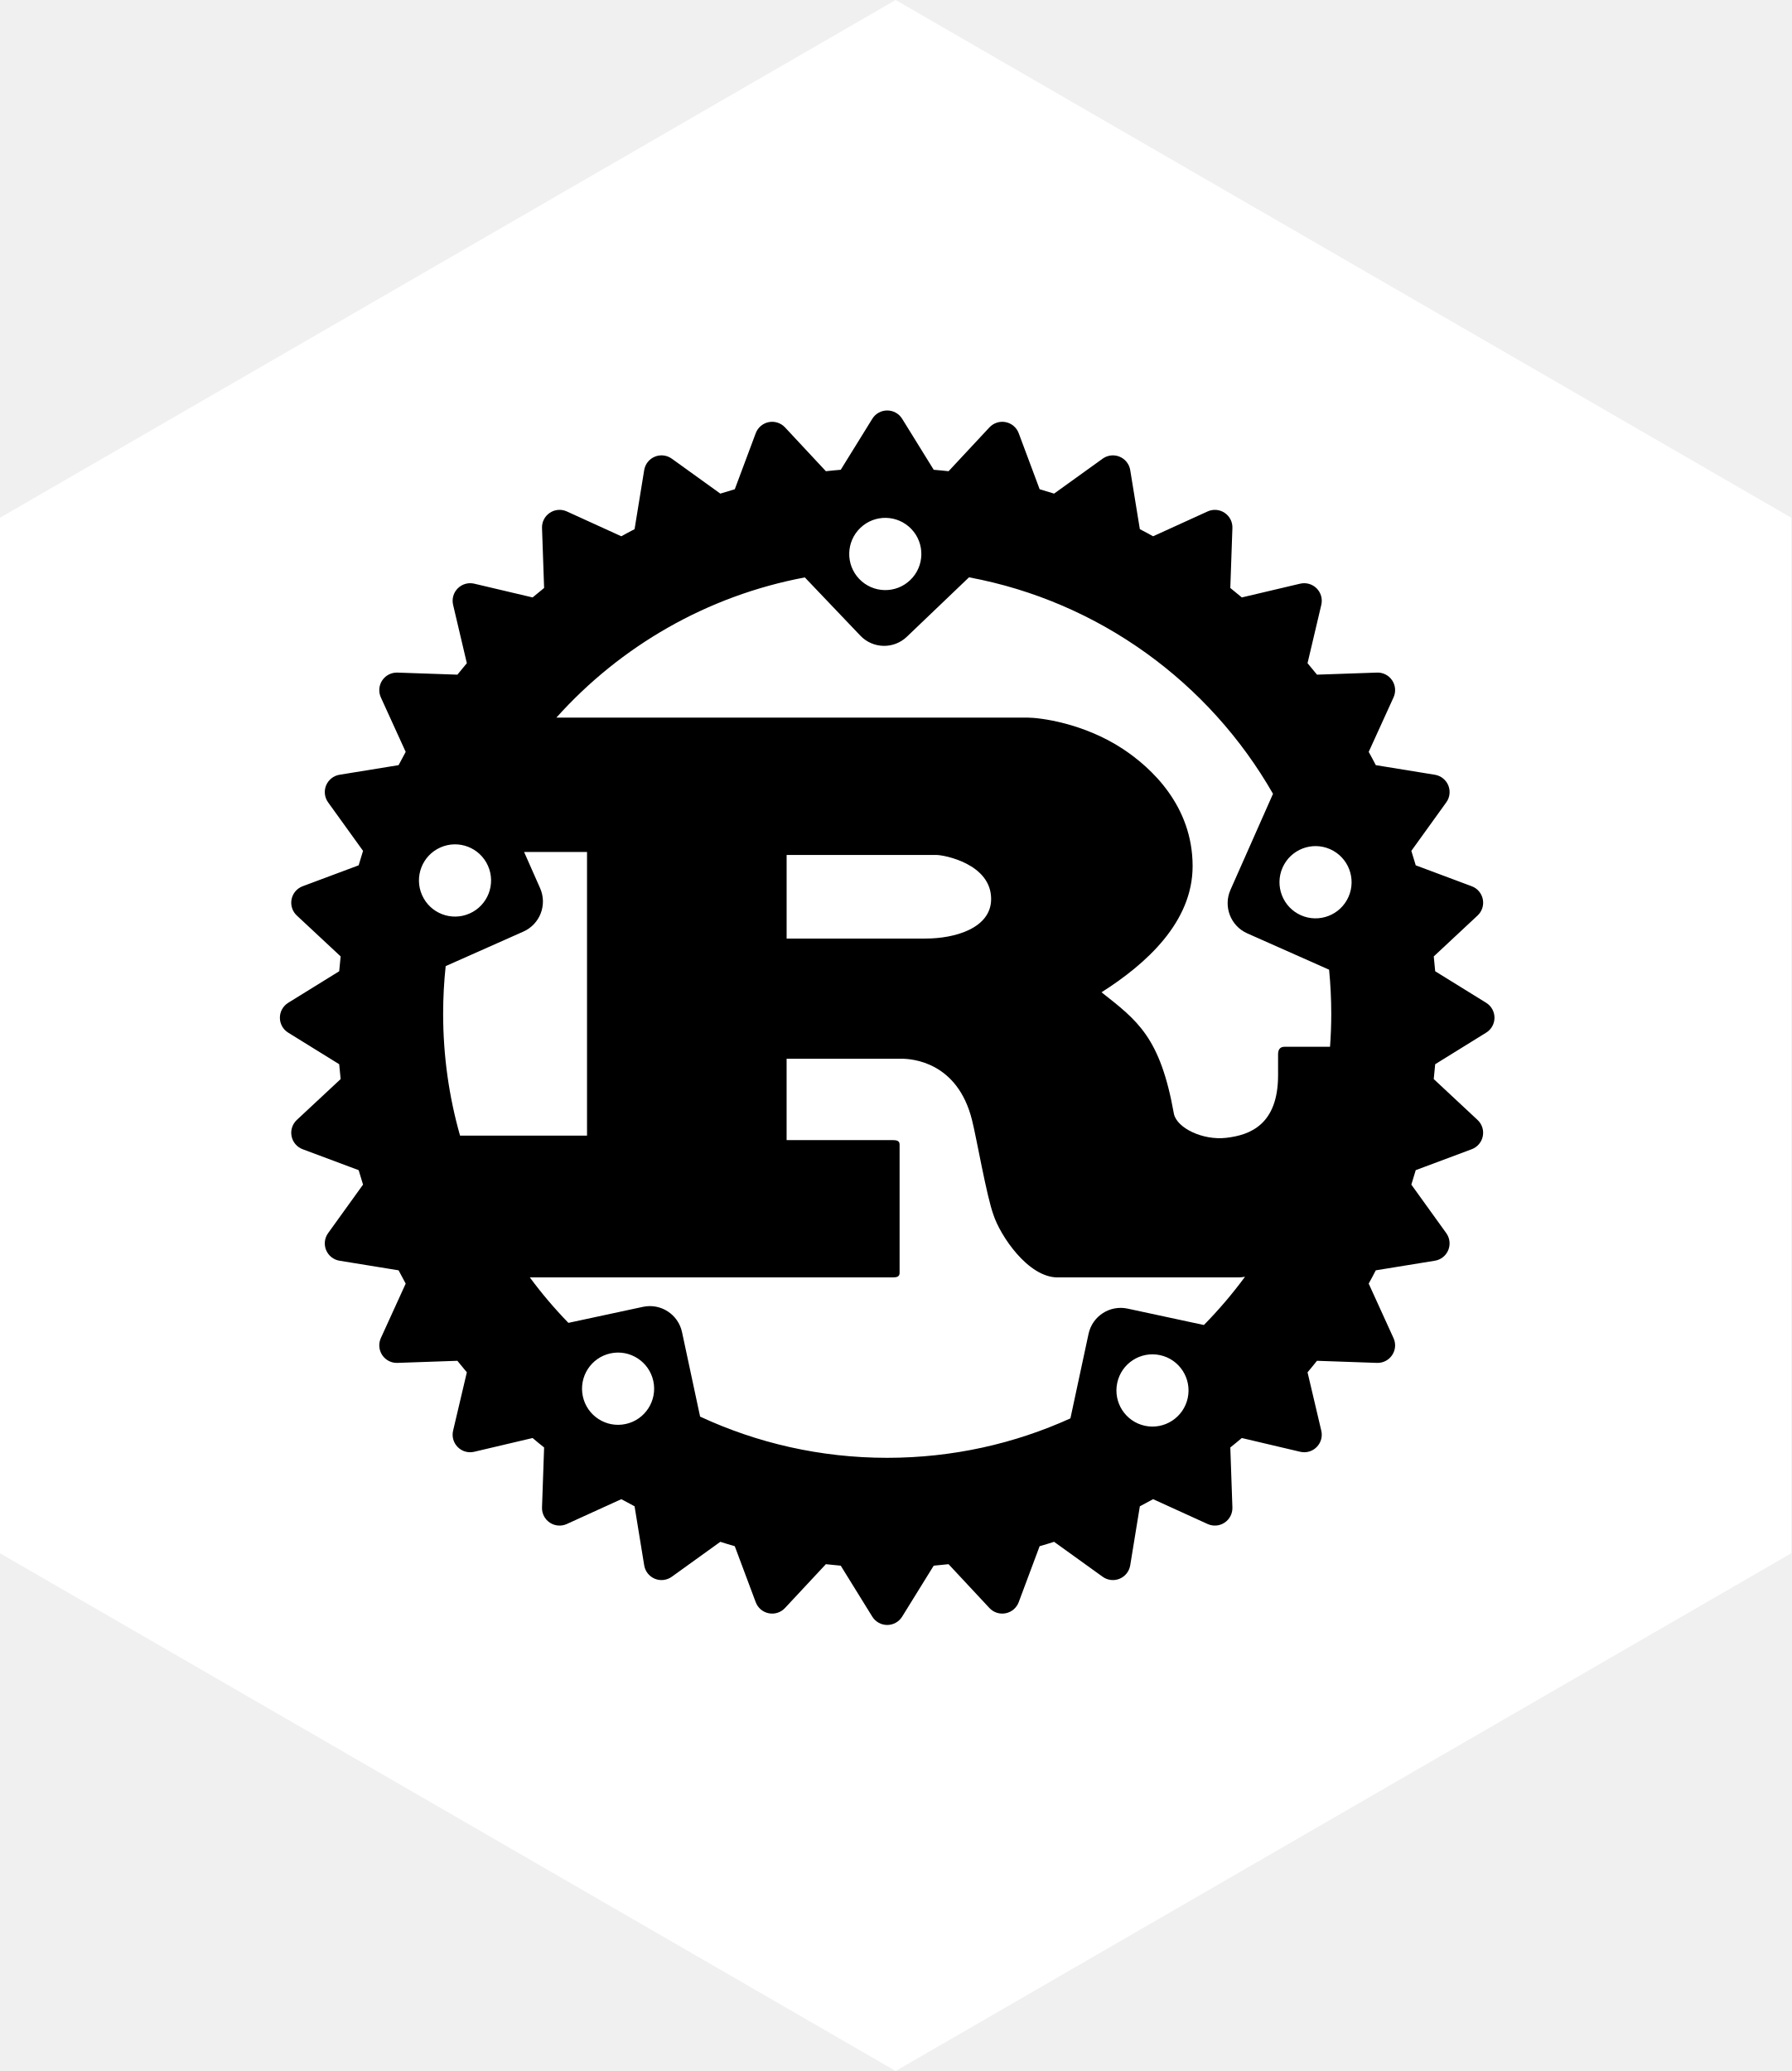
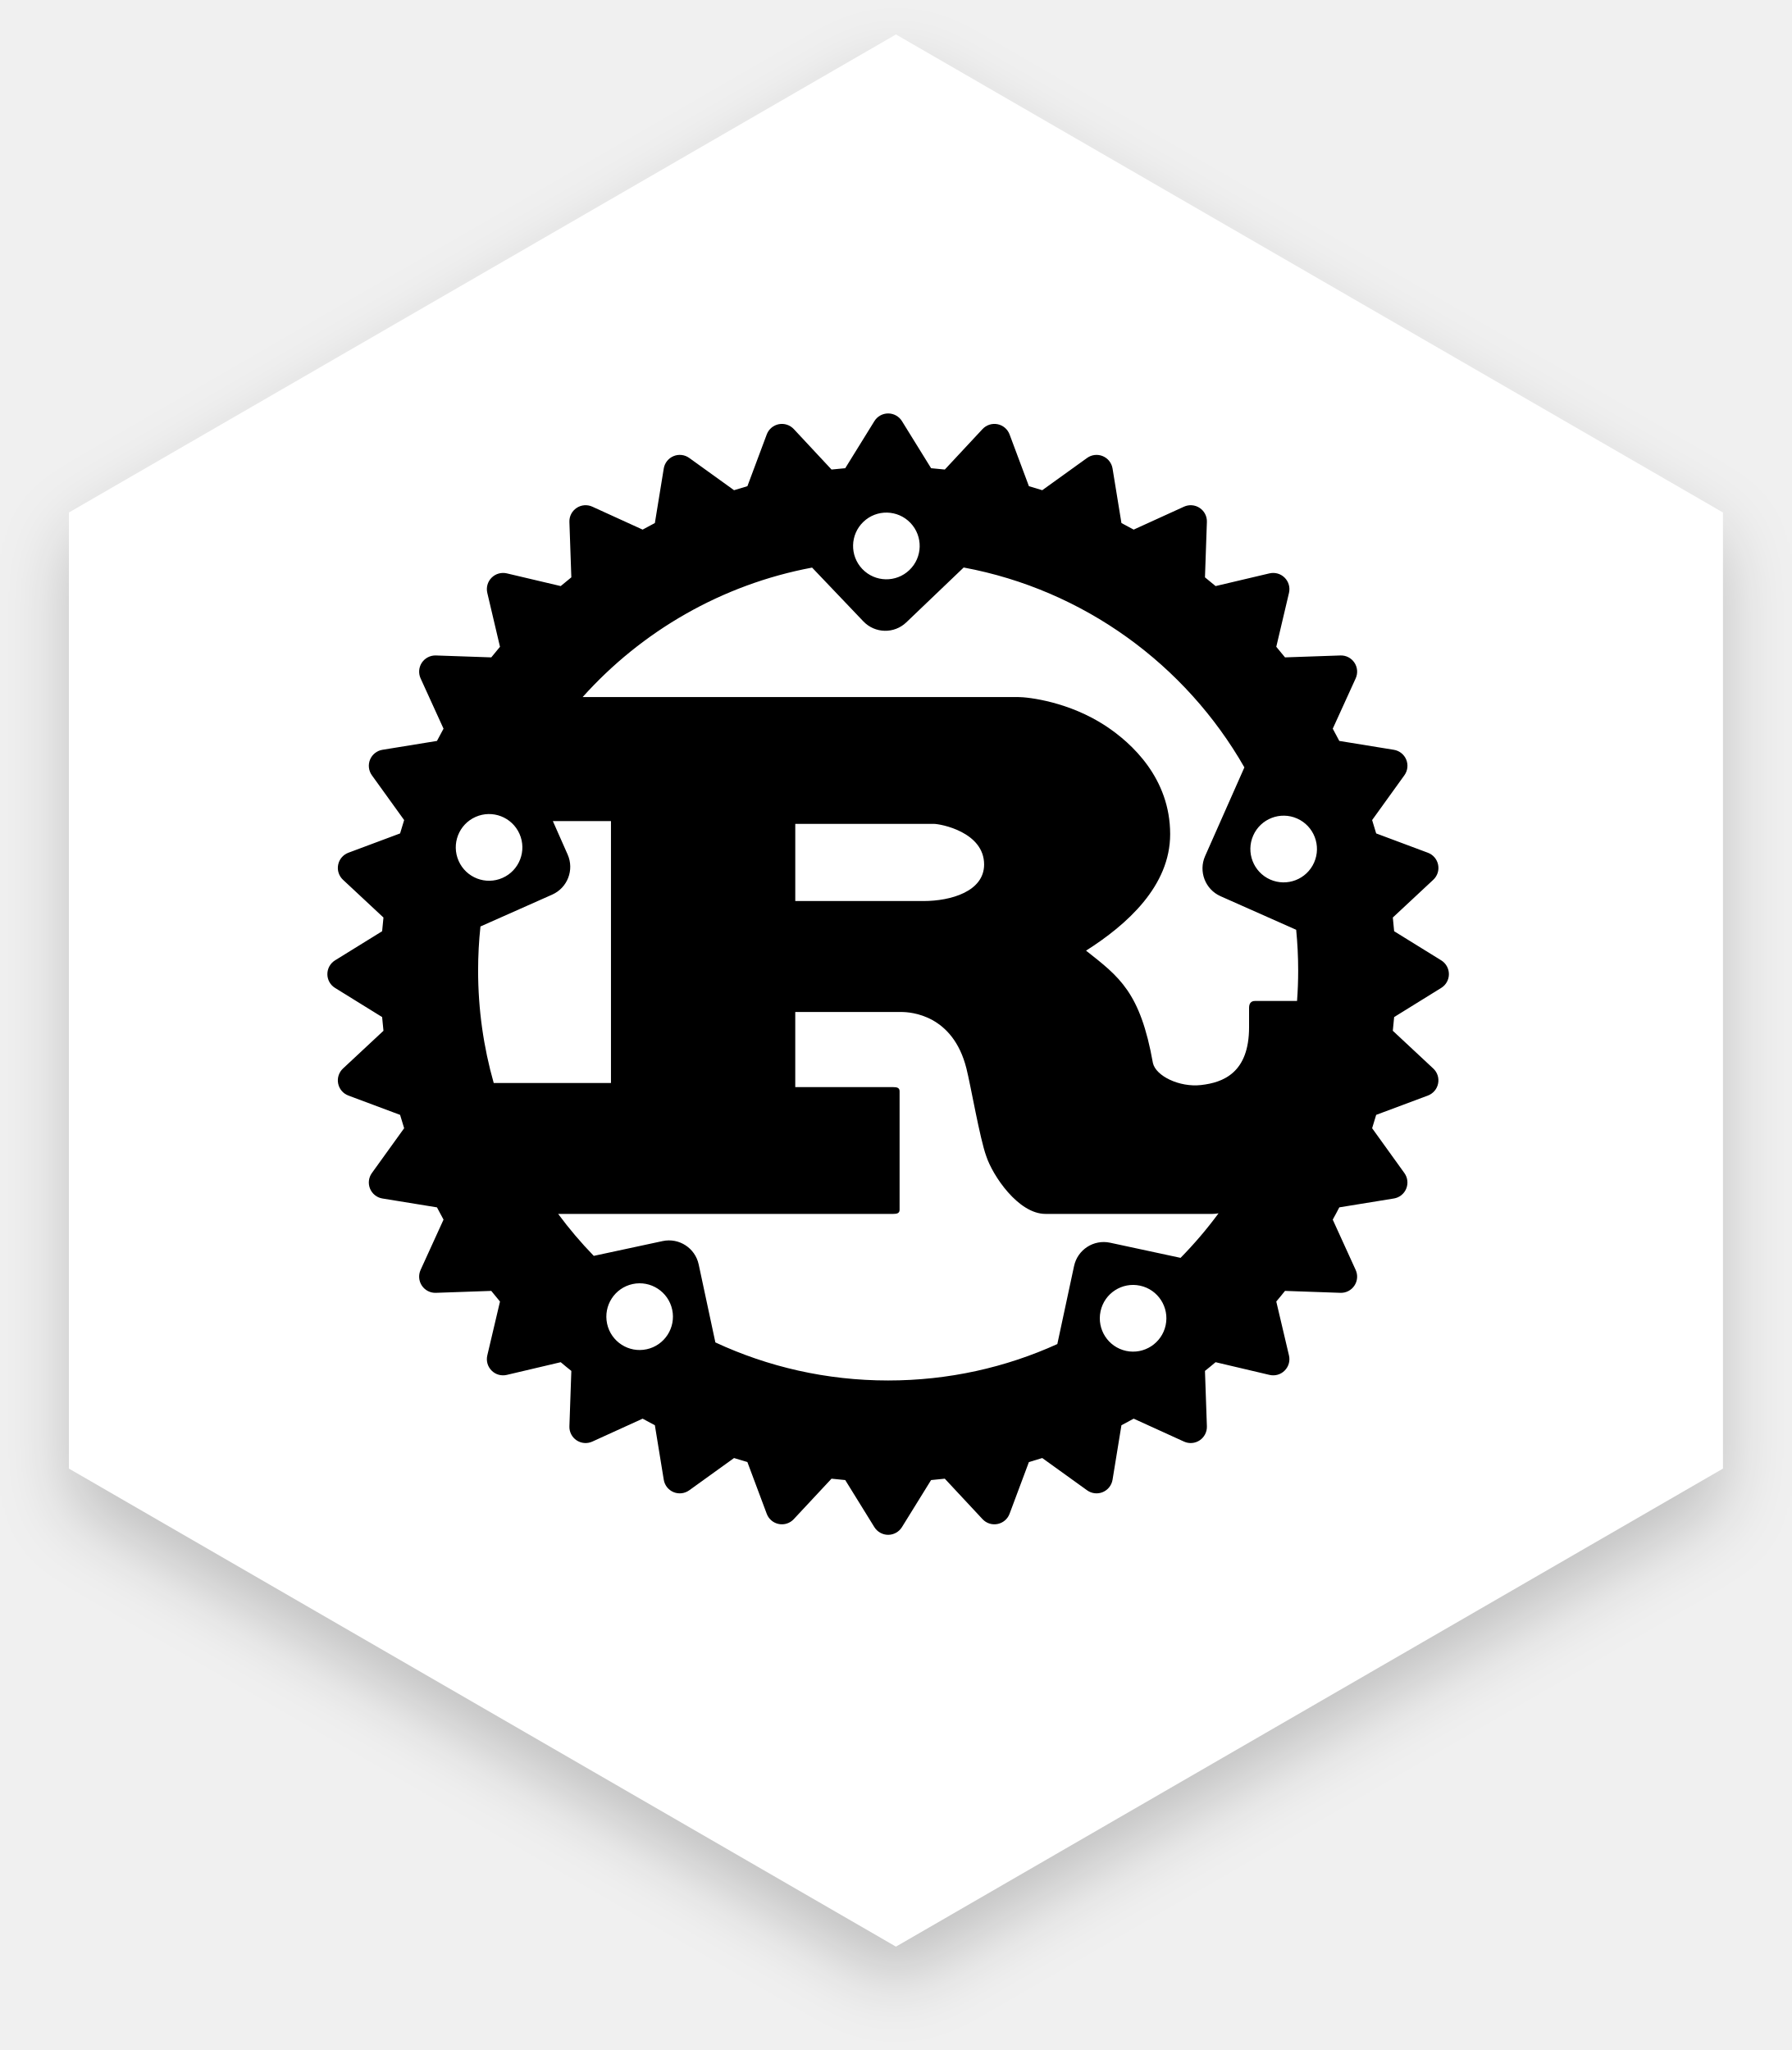
- <svg xmlns="http://www.w3.org/2000/svg" width="96px" height="111px" viewBox="0 0 96 111" version="1.1">
-   <defs />
+ <svg xmlns="http://www.w3.org/2000/svg" xmlns:xlink="http://www.w3.org/1999/xlink" width="104px" height="119px" viewBox="0 0 104 119" version="1.1">
+   <defs>
+     <polygon id="path-1" points="48 0 96 27.75 96 83.25 48 111 -2.3581137e-12 83.25 -2.38919995e-12 27.75" />
+     <filter x="-50%" y="-50%" width="200%" height="200%" filterUnits="objectBoundingBox" id="filter-2">
+       <feOffset dx="0" dy="2" in="SourceAlpha" result="shadowOffsetOuter1" />
+       <feGaussianBlur stdDeviation="2" in="shadowOffsetOuter1" result="shadowBlurOuter1" />
+       <feColorMatrix values="0 0 0 0 0   0 0 0 0 0   0 0 0 0 0  0 0 0 0.2 0" type="matrix" in="shadowBlurOuter1" />
+     </filter>
+   </defs>
  <g id="Page-1" stroke="none" stroke-width="1" fill="none" fill-rule="evenodd">
-     <g id="DesktopHD_Round7_ClientGuides-Copy" transform="translate(-1033, -1368)">
-       <g id="clients-copy" transform="translate(390, 1169)">
+     <g id="DesktopHD_Round7_ClientGuides-Copy" transform="translate(-1028, -1264)">
+       <g id="clients-copy" transform="translate(389, 1067)">
        <g id="row1">
          <g id="rust" transform="translate(643, 199)">
-             <polygon id="Polygon" fill="#FFFFFF" points="48 0 96 27.75 96 83.25 48 111 -2.3581137e-12 83.25 -2.38919995e-12 27.75" />
+             <g id="Polygon">
+               <use fill="black" fill-opacity="1" filter="url(#filter-2)" xlink:href="#path-1" />
+               <use fill="#FFFFFF" fill-rule="evenodd" xlink:href="#path-1" />
+             </g>
            <g transform="translate(15, 22)" id="path3" fill="#000000">
              <path d="M64.648,31.748 L61.915,30.057 C61.892,29.791 61.866,29.525 61.838,29.261 L64.186,27.07 C64.425,26.848 64.532,26.518 64.467,26.199 C64.404,25.879 64.18,25.615 63.874,25.501 L60.872,24.379 C60.797,24.119 60.718,23.861 60.637,23.604 L62.51,21.003 C62.701,20.739 62.74,20.395 62.616,20.093 C62.491,19.793 62.219,19.577 61.898,19.525 L58.732,19.01 C58.609,18.77 58.481,18.533 58.352,18.299 L59.682,15.379 C59.818,15.082 59.79,14.736 59.609,14.466 C59.428,14.195 59.121,14.036 58.794,14.049 L55.581,14.16 C55.415,13.953 55.246,13.747 55.074,13.545 L55.812,10.415 C55.886,10.097 55.792,9.765 55.561,9.534 C55.332,9.304 54.998,9.209 54.68,9.283 L51.552,10.021 C51.349,9.849 51.143,9.68 50.935,9.514 L51.047,6.301 C51.06,5.975 50.901,5.666 50.63,5.486 C50.358,5.304 50.014,5.277 49.718,5.412 L46.798,6.743 C46.563,6.613 46.326,6.485 46.087,6.362 L45.571,3.195 C45.519,2.875 45.304,2.602 45.003,2.478 C44.702,2.353 44.358,2.393 44.094,2.583 L41.491,4.456 C41.235,4.375 40.977,4.296 40.717,4.222 L39.595,1.219 C39.481,0.913 39.217,0.688 38.897,0.625 C38.577,0.562 38.248,0.669 38.026,0.906 L35.836,3.256 C35.571,3.227 35.305,3.2 35.04,3.179 L33.348,0.445 C33.177,0.169 32.874,0 32.548,0 C32.222,0 31.919,0.169 31.749,0.445 L30.057,3.179 C29.791,3.2 29.525,3.227 29.261,3.256 L27.07,0.906 C26.848,0.669 26.518,0.562 26.199,0.625 C25.879,0.689 25.615,0.913 25.501,1.219 L24.379,4.222 C24.119,4.296 23.861,4.375 23.604,4.456 L21.002,2.583 C20.738,2.393 20.393,2.352 20.092,2.478 C19.792,2.602 19.576,2.875 19.524,3.195 L19.008,6.362 C18.769,6.485 18.533,6.613 18.297,6.743 L15.378,5.412 C15.081,5.276 14.735,5.304 14.465,5.486 C14.194,5.666 14.035,5.975 14.048,6.301 L14.16,9.514 C13.952,9.68 13.746,9.849 13.543,10.021 L10.414,9.283 C10.096,9.209 9.763,9.304 9.533,9.534 C9.301,9.765 9.208,10.097 9.282,10.415 L10.019,13.545 C9.848,13.748 9.679,13.953 9.513,14.16 L6.3,14.049 C5.976,14.039 5.666,14.195 5.485,14.466 C5.304,14.736 5.276,15.082 5.411,15.379 L6.742,18.299 C6.613,18.533 6.485,18.77 6.361,19.01 L3.195,19.525 C2.874,19.577 2.603,19.792 2.478,20.093 C2.353,20.395 2.394,20.739 2.583,21.003 L4.456,23.604 C4.375,23.861 4.296,24.119 4.221,24.379 L1.218,25.501 C0.914,25.615 0.689,25.879 0.626,26.199 C0.562,26.519 0.669,26.848 0.907,27.07 L3.256,29.261 C3.227,29.525 3.2,29.791 3.178,30.057 L0.445,31.748 C0.169,31.919 0,32.222 0,32.548 C0,32.875 0.169,33.177 0.445,33.347 L3.178,35.039 C3.2,35.305 3.227,35.571 3.256,35.835 L0.907,38.026 C0.669,38.248 0.562,38.578 0.626,38.897 C0.689,39.217 0.914,39.48 1.218,39.595 L4.221,40.717 C4.296,40.977 4.375,41.235 4.456,41.492 L2.583,44.094 C2.393,44.358 2.353,44.702 2.478,45.003 C2.603,45.304 2.875,45.52 3.196,45.571 L6.361,46.086 C6.485,46.326 6.612,46.563 6.742,46.798 L5.411,49.717 C5.276,50.014 5.304,50.359 5.485,50.63 C5.667,50.902 5.976,51.06 6.3,51.047 L9.512,50.935 C9.679,51.144 9.847,51.348 10.019,51.552 L9.282,54.682 C9.208,54.999 9.301,55.33 9.533,55.561 C9.762,55.793 10.096,55.886 10.414,55.811 L13.543,55.074 C13.746,55.247 13.952,55.415 14.16,55.58 L14.048,58.794 C14.035,59.119 14.194,59.428 14.465,59.609 C14.735,59.79 15.081,59.818 15.378,59.682 L18.297,58.352 C18.532,58.482 18.768,58.609 19.008,58.733 L19.524,61.897 C19.576,62.219 19.791,62.492 20.092,62.616 C20.393,62.741 20.738,62.7 21.002,62.51 L23.603,60.637 C23.86,60.718 24.118,60.798 24.378,60.872 L25.501,63.874 C25.614,64.178 25.878,64.404 26.198,64.466 C26.518,64.531 26.847,64.424 27.069,64.185 L29.26,61.836 C29.524,61.867 29.791,61.892 30.057,61.916 L31.748,64.649 C31.919,64.924 32.222,65.094 32.548,65.094 C32.873,65.094 33.176,64.925 33.347,64.649 L35.039,61.916 C35.305,61.892 35.571,61.867 35.835,61.836 L38.025,64.185 C38.247,64.424 38.577,64.531 38.896,64.466 C39.216,64.404 39.48,64.178 39.594,63.874 L40.716,60.872 C40.976,60.798 41.235,60.718 41.491,60.637 L44.093,62.51 C44.357,62.7 44.702,62.741 45.002,62.616 C45.303,62.492 45.518,62.219 45.571,61.897 L46.087,58.733 C46.326,58.609 46.562,58.48 46.798,58.352 L49.717,59.682 C50.014,59.818 50.359,59.79 50.629,59.609 C50.9,59.428 51.058,59.12 51.047,58.794 L50.935,55.58 C51.142,55.414 51.348,55.247 51.551,55.074 L54.68,55.811 C54.998,55.886 55.331,55.793 55.56,55.561 C55.792,55.33 55.886,54.999 55.811,54.682 L55.074,51.552 C55.246,51.348 55.415,51.144 55.58,50.935 L58.793,51.047 C59.117,51.06 59.427,50.902 59.608,50.63 C59.79,50.359 59.818,50.014 59.681,49.717 L58.351,46.798 C58.481,46.563 58.609,46.326 58.732,46.086 L61.897,45.571 C62.219,45.52 62.491,45.304 62.615,45.003 C62.739,44.702 62.7,44.358 62.509,44.094 L60.637,41.492 C60.717,41.235 60.796,40.977 60.872,40.717 L63.874,39.595 C64.179,39.48 64.404,39.217 64.466,38.897 C64.531,38.577 64.424,38.248 64.185,38.026 L61.837,35.835 C61.866,35.571 61.892,35.305 61.915,35.039 L64.647,33.347 C64.924,33.177 65.093,32.874 65.093,32.548 C65.093,32.222 64.925,31.919 64.648,31.748 L64.648,31.748 Z M46.358,54.418 C45.314,54.193 44.651,53.164 44.875,52.118 C45.098,51.072 46.126,50.407 47.169,50.632 C48.212,50.855 48.877,51.886 48.653,52.93 C48.43,53.975 47.401,54.641 46.358,54.418 L46.358,54.418 Z M45.429,48.138 C44.477,47.934 43.541,48.54 43.337,49.494 L42.366,54.021 C39.373,55.38 36.048,56.135 32.546,56.135 C28.965,56.135 25.568,55.343 22.52,53.926 L21.551,49.398 C21.347,48.446 20.41,47.839 19.459,48.043 L15.462,48.902 C14.72,48.138 14.029,47.324 13.395,46.466 L32.844,46.466 C33.064,46.466 33.211,46.426 33.211,46.225 L33.211,39.346 C33.211,39.146 33.064,39.106 32.844,39.106 L27.156,39.106 L27.156,34.745 L33.308,34.745 C33.869,34.745 36.31,34.905 37.091,38.025 C37.335,38.985 37.872,42.106 38.239,43.106 C38.604,44.227 40.093,46.466 41.68,46.466 L51.371,46.466 C51.481,46.466 51.599,46.453 51.723,46.431 C51.05,47.344 50.313,48.209 49.519,49.017 L45.429,48.138 L45.429,48.138 Z M18.53,54.323 C17.487,54.549 16.459,53.883 16.235,52.838 C16.011,51.79 16.675,50.762 17.719,50.537 C18.762,50.314 19.79,50.979 20.014,52.025 C20.237,53.07 19.573,54.1 18.53,54.323 L18.53,54.323 Z M11.152,24.406 C11.585,25.383 11.145,26.528 10.169,26.96 C9.193,27.394 8.051,26.953 7.619,25.975 C7.186,24.997 7.626,23.854 8.602,23.421 C9.578,22.988 10.719,23.428 11.152,24.406 L11.152,24.406 Z M8.885,29.781 L13.049,27.931 C13.938,27.536 14.34,26.494 13.945,25.603 L13.087,23.663 L16.46,23.663 L16.46,38.866 L9.655,38.866 C9.065,36.791 8.749,34.601 8.749,32.338 C8.749,31.474 8.795,30.62 8.885,29.781 L8.885,29.781 Z M27.157,28.305 L27.157,23.824 L35.188,23.824 C35.603,23.824 38.117,24.303 38.117,26.183 C38.117,27.744 36.189,28.304 34.603,28.304 L27.157,28.304 L27.157,28.305 Z M56.345,32.338 C56.345,32.933 56.323,33.521 56.279,34.105 L53.838,34.105 C53.593,34.105 53.495,34.265 53.495,34.505 L53.495,35.626 C53.495,38.265 52.007,38.84 50.703,38.986 C49.461,39.126 48.084,38.466 47.914,37.706 C47.181,33.585 45.961,32.705 44.033,31.184 C46.425,29.665 48.915,27.424 48.915,24.423 C48.915,21.184 46.694,19.143 45.18,18.143 C43.056,16.743 40.705,16.462 40.07,16.462 L14.818,16.462 C18.243,12.641 22.884,9.933 28.133,8.948 L31.109,12.071 C31.782,12.775 32.896,12.802 33.6,12.128 L36.931,8.943 C43.909,10.242 49.818,14.586 53.223,20.546 L50.943,25.695 C50.549,26.586 50.951,27.629 51.84,28.024 L56.229,29.973 C56.305,30.753 56.345,31.54 56.345,32.338 L56.345,32.338 Z M31.11,6.292 C31.881,5.553 33.105,5.582 33.843,6.355 C34.58,7.129 34.552,8.354 33.779,9.092 C33.008,9.831 31.784,9.802 31.046,9.028 C30.31,8.255 30.338,7.031 31.11,6.292 L31.11,6.292 Z M53.736,24.5 C54.168,23.523 55.31,23.082 56.286,23.515 C57.261,23.948 57.702,25.093 57.269,26.07 C56.837,27.047 55.695,27.488 54.718,27.055 C53.744,26.622 53.304,25.478 53.736,24.5 L53.736,24.5 Z" />
            </g>
          </g>
        </g>
      </g>
    </g>
  </g>
</svg>
